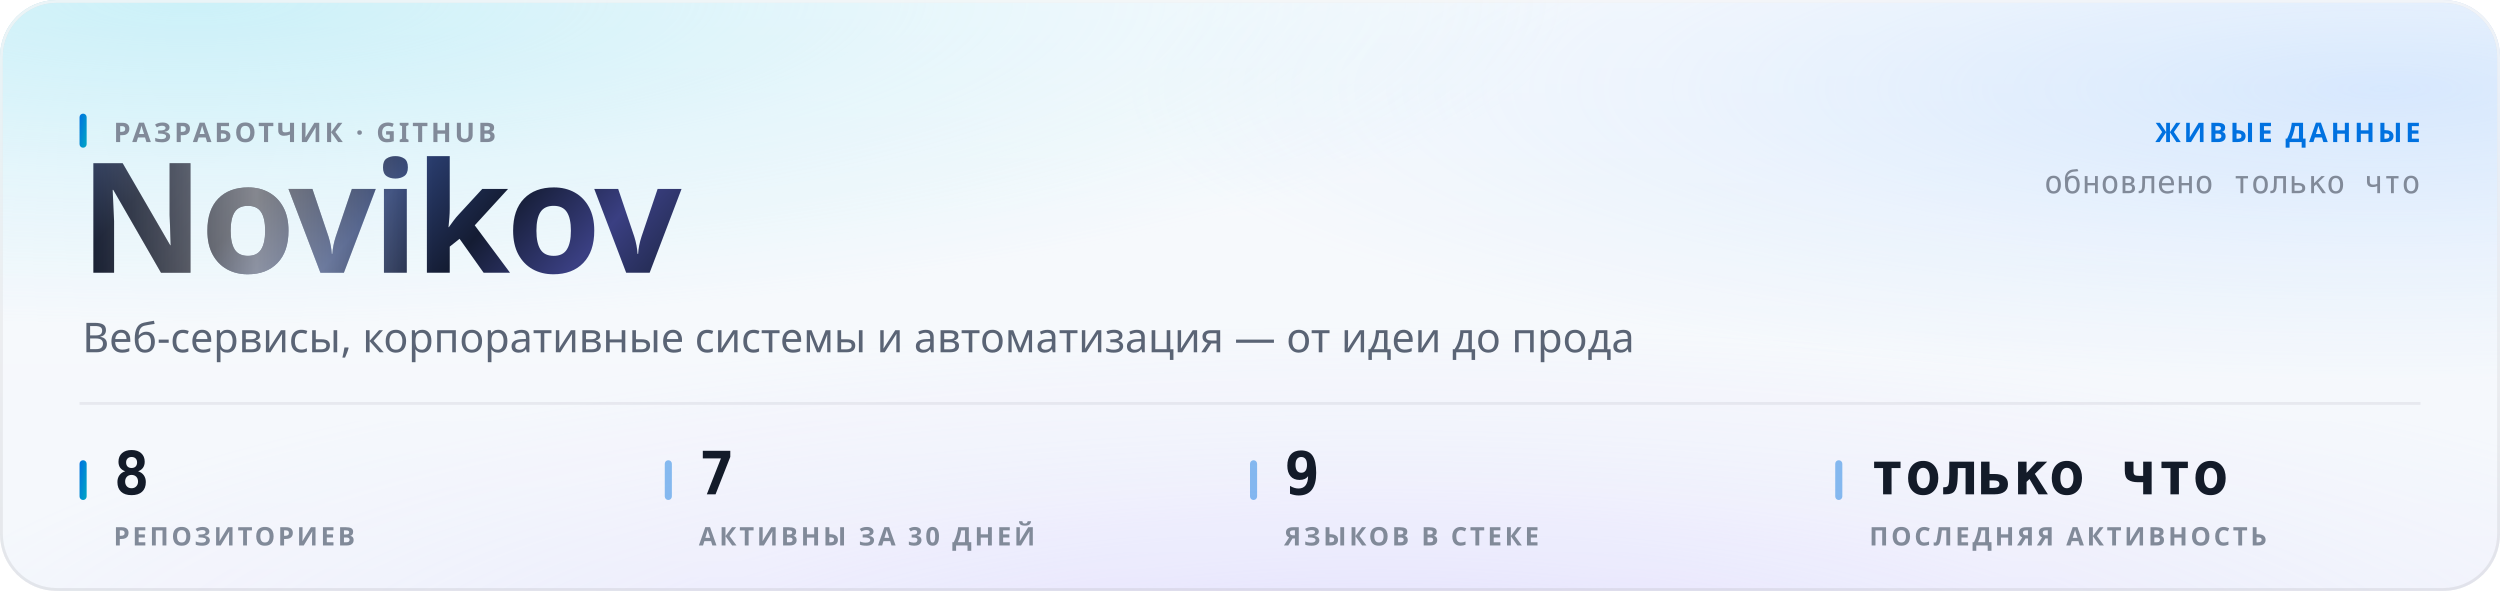
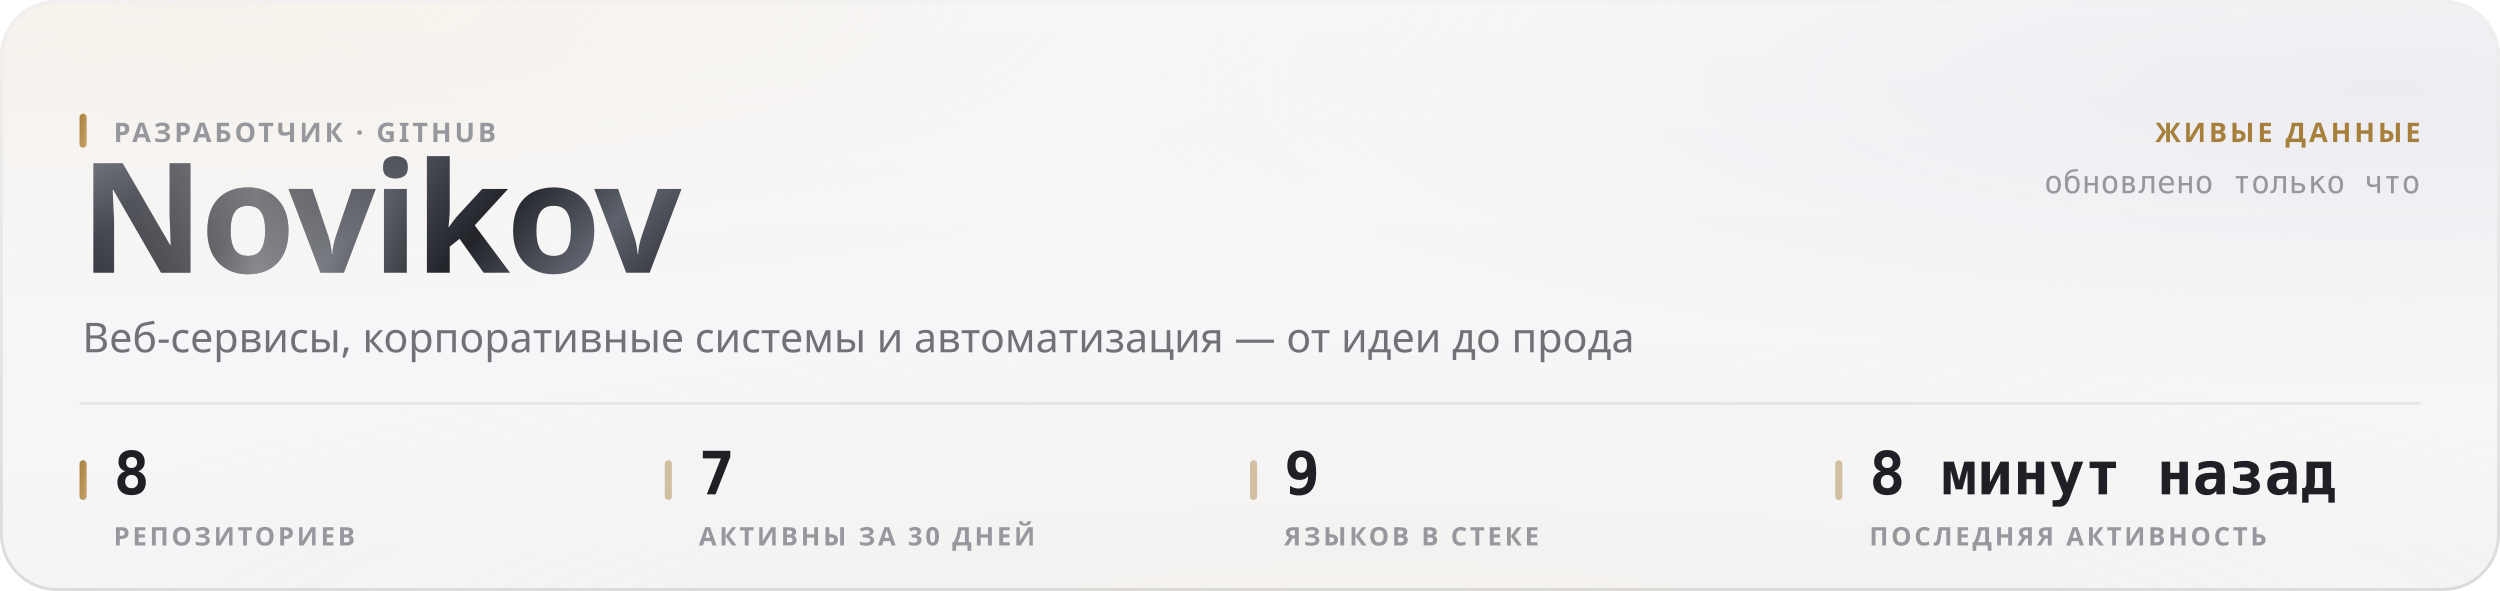
<svg xmlns="http://www.w3.org/2000/svg" width="880" height="208" viewBox="0 0 880 208" role="img">
  <style>
  text { font-family: -apple-system, BlinkMacSystemFont, 'Segoe UI', 'Noto Sans', Helvetica, Arial, sans-serif; }
  .mono { font-family: ui-monospace, 'SF Mono', 'Cascadia Mono', 'DejaVu Sans Mono', Menlo, Consolas, monospace; font-variant-numeric: tabular-nums; }
  .caps { letter-spacing: .1em; text-transform: uppercase; }

  @keyframes sheen  { from { transform: translateX(-120%); } to { transform: translateX(260%); } }
  @keyframes rise   { from { opacity: 0; transform: translateY(6px); } to { opacity: 1; transform: none; } }
  @keyframes slide  { from { opacity: 0; transform: translateX(-8px); } to { opacity: 1; transform: none; } }
  @keyframes grow   { from { transform: scaleY(0); } to { transform: scaleY(1); } }
  @keyframes widen  { from { transform: scaleX(0); } to { transform: scaleX(1); } }
  @keyframes draw   { from { stroke-dashoffset: 200; } to { stroke-dashoffset: 0; } }

  .sheen { animation: sheen 5.5s cubic-bezier(.45,0,.2,1) infinite; }
  .rise  { animation: rise .5s cubic-bezier(.16,1,.3,1) both; }
  .slide { animation: slide .42s cubic-bezier(.16,1,.3,1) both; }
  .bar   { transform-box: fill-box; transform-origin: 50% 100%;
           animation: grow .62s cubic-bezier(.16,1,.3,1) both; }
  .fill  { transform-box: fill-box; transform-origin: 0% 50%;
           animation: widen .8s cubic-bezier(.16,1,.3,1) both; }
  /* The hidden start state lives in the keyframes, never in the static rule.
     A renderer that ignores CSS animations then falls back to the FINISHED
     state — a drawn line, visible text — instead of an empty panel. */
  .spark { stroke-dasharray: 200;
           animation: draw 1.1s cubic-bezier(.16,1,.3,1) both; }

  @media (prefers-reduced-motion: reduce) {
    .sheen { animation: none; opacity: 0; }
    .rise, .slide, .bar, .fill, .spark { animation: none; opacity: 1; transform: none;
                                         stroke-dashoffset: 0; }
  }</style>
  <defs>
+     <filter id="grain5" x="0" y="0" width="100%" height="100%">
+       <feTurbulence type="fractalNoise" baseFrequency="0.85" numOctaves="3" stitchTiles="stitch" />
+       <feColorMatrix type="saturate" values="0" />
+     </filter>
    <linearGradient id="accent1" x1="0" y1="0" x2="1" y2="1">
-       <stop offset="0%" stop-color="#0071e0" />
-       <stop offset="100%" stop-color="#00a7c4" />
+       <stop offset="0%" stop-color="#a67f3b" />
+       <stop offset="100%" stop-color="#c8a56c" />
    </linearGradient>
-     <radialGradient id="aurora5" cx="0.08" cy="0" r="0.55">
-       <stop offset="0%" stop-color="#61d7ed" stop-opacity="0.55" />
-       <stop offset="55%" stop-color="#61d7ed" stop-opacity="0.193" />
-       <stop offset="100%" stop-color="#61d7ed" stop-opacity="0" />
+     <radialGradient id="aurora6" cx="0.08" cy="0" r="0.55">
+       <stop offset="0%" stop-color="#e7c99a" stop-opacity="0.28" />
+       <stop offset="55%" stop-color="#e7c99a" stop-opacity="0.098" />
+       <stop offset="100%" stop-color="#e7c99a" stop-opacity="0" />
    </radialGradient>
-     <radialGradient id="aurora6" cx="0.95" cy="0.15" r="0.5">
-       <stop offset="0%" stop-color="#6badff" stop-opacity="0.4" />
-       <stop offset="55%" stop-color="#6badff" stop-opacity="0.14" />
-       <stop offset="100%" stop-color="#6badff" stop-opacity="0" />
+     <radialGradient id="aurora7" cx="0.95" cy="0.15" r="0.5">
+       <stop offset="0%" stop-color="#ccccdb" stop-opacity="0.45" />
+       <stop offset="55%" stop-color="#ccccdb" stop-opacity="0.158" />
+       <stop offset="100%" stop-color="#ccccdb" stop-opacity="0" />
    </radialGradient>
-     <radialGradient id="aurora7" cx="0.55" cy="1.15" r="0.6">
-       <stop offset="0%" stop-color="#bda6ff" stop-opacity="0.35" />
-       <stop offset="55%" stop-color="#bda6ff" stop-opacity="0.122" />
-       <stop offset="100%" stop-color="#bda6ff" stop-opacity="0" />
+     <radialGradient id="aurora8" cx="0.55" cy="1.15" r="0.6">
+       <stop offset="0%" stop-color="#ead4b3" stop-opacity="0.2" />
+       <stop offset="55%" stop-color="#ead4b3" stop-opacity="0.07" />
+       <stop offset="100%" stop-color="#ead4b3" stop-opacity="0" />
    </radialGradient>
    <linearGradient id="glass2" x1="0" y1="0" x2="0" y2="1">
-       <stop offset="0%" stop-color="#ffffff" stop-opacity="0.45" />
-       <stop offset="100%" stop-color="#ffffff" stop-opacity="0.168" />
+       <stop offset="0%" stop-color="#ffffff" stop-opacity="0.42" />
+       <stop offset="100%" stop-color="#ffffff" stop-opacity="0.16" />
    </linearGradient>
    <linearGradient id="rim3" x1="0" y1="0" x2="0" y2="1">
      <stop offset="0%" stop-color="#ffffff" stop-opacity="0.7" />
-       <stop offset="100%" stop-color="#ffffff" stop-opacity="0.175" />
+       <stop offset="100%" stop-color="#ffffff" stop-opacity="0.15" />
    </linearGradient>
    <linearGradient id="spec4" x1="0" y1="0" x2="1" y2="0">
      <stop offset="0%" stop-color="#ffffff" stop-opacity="0" />
-       <stop offset="35%" stop-color="#ffffff" stop-opacity="0.8" />
-       <stop offset="70%" stop-color="#ffffff" stop-opacity="0.28" />
+       <stop offset="35%" stop-color="#ffffff" stop-opacity="0.72" />
+       <stop offset="70%" stop-color="#ffffff" stop-opacity="0.252" />
      <stop offset="100%" stop-color="#ffffff" stop-opacity="0" />
    </linearGradient>
-     <linearGradient id="metal8" x1="0" y1="0" x2="1" y2="0.25">
-       <stop offset="0%" stop-color="#3d4f78" />
-       <stop offset="16.667%" stop-color="#121a2e" />
-       <stop offset="33.333%" stop-color="#0a0f1e" />
-       <stop offset="50%" stop-color="#2b3f72" />
-       <stop offset="66.667%" stop-color="#141c33" />
-       <stop offset="83.333%" stop-color="#3a3f82" />
-       <stop offset="100%" stop-color="#1b2440" />
+     <linearGradient id="metal9" x1="0" y1="0" x2="1" y2="0.25">
+       <stop offset="0%" stop-color="#8d919b" />
+       <stop offset="16.667%" stop-color="#3a3c44" />
+       <stop offset="33.333%" stop-color="#1b1c21" />
+       <stop offset="50%" stop-color="#4a4d56" />
+       <stop offset="66.667%" stop-color="#22242a" />
+       <stop offset="83.333%" stop-color="#5e626c" />
+       <stop offset="100%" stop-color="#2c2e35" />
    </linearGradient>
-     <linearGradient id="sheengrad10" x1="0" y1="0" x2="1" y2="0">
+     <linearGradient id="sheengrad11" x1="0" y1="0" x2="1" y2="0">
      <stop offset="0%" stop-color="#ffffff" stop-opacity="0" />
-       <stop offset="50%" stop-color="#ffffff" stop-opacity="0.5" />
+       <stop offset="50%" stop-color="#ffffff" stop-opacity="0.42" />
      <stop offset="100%" stop-color="#ffffff" stop-opacity="0" />
    </linearGradient>
-     <clipPath id="wordclip9">
+     <clipPath id="wordclip10">
      <text x="28" y="96" font-size="54" font-weight="800" letter-spacing="-0.025em" font-family="-apple-system, BlinkMacSystemFont, 'Segoe UI', Helvetica, Arial, sans-serif">Novikov</text>
    </clipPath>
  </defs>
-   <rect width="880" height="208" rx="20" fill="#f2f6fb" />
-   <rect width="880" height="208" rx="20" fill="url(#aurora5)" />
+   <rect width="880" height="208" rx="20" fill="#f3f3f5" />
  <rect width="880" height="208" rx="20" fill="url(#aurora6)" />
  <rect width="880" height="208" rx="20" fill="url(#aurora7)" />
+   <rect width="880" height="208" rx="20" fill="url(#aurora8)" />
  <rect width="880" height="208" rx="20" fill="url(#glass2)" />
-   <rect x=".5" y=".5" width="879" height="207" rx="19.5" fill="none" stroke="rgba(10,16,36,0.1)" />
+   <rect width="880" height="208" rx="20" filter="url(#grain5)" opacity="0.06" style="mix-blend-mode:overlay" />
+   <rect x=".5" y=".5" width="879" height="207" rx="19.5" fill="none" stroke="rgba(10,10,12,0.14)" />
  <rect x=".5" y=".5" width="879" height="207" rx="19.5" fill="none" stroke="url(#rim3)" />
  <path d="M20 1 H860" stroke="url(#spec4)" stroke-width="1.2" fill="none" />
-   <g clip-path="url(#wordclip9)">
-     <rect x="28" y="42" width="248.651" height="70.2" fill="url(#metal8)" />
-     <rect class="sheen" x="28" y="42" width="124.325" height="70.2" fill="url(#sheengrad10)" />
+   <g clip-path="url(#wordclip10)">
+     <rect x="28" y="42" width="248.651" height="70.2" fill="url(#metal9)" />
+     <rect class="sheen" x="28" y="42" width="124.325" height="70.2" fill="url(#sheengrad11)" />
  </g>
  <rect x="28" y="40" width="2.5" height="12" rx="1.25" fill="url(#accent1)" />
-   <text x="40" y="50" font-size="9.5" font-weight="600" fill="#818a99" letter-spacing="0.11em">РАЗРАБОТЧИК · GITHUB</text>
-   <text x="29" y="124" font-size="14.5" font-weight="400" fill="#5a6475">Веб-сервисы, корпоративные системы и автоматизация — от идеи до прода</text>
-   <text x="852" y="50" font-size="9.5" font-weight="600" fill="#0071e0" text-anchor="end" letter-spacing="0.11em">ЖИВЫЕ ДАННЫЕ</text>
-   <text x="852" y="68" font-size="11" font-weight="400" fill="#818a99" text-anchor="end" class="mono">обновлено только что</text>
-   <path d="M28 142 H852" stroke="rgba(10,16,36,0.06)" stroke-width="1" />
+   <text x="40" y="50" font-size="9.5" font-weight="600" fill="#97989e" letter-spacing="0.11em">РАЗРАБОТЧИК · GITHUB</text>
+   <text x="29" y="124" font-size="14.5" font-weight="400" fill="#717178">Веб-сервисы, корпоративные системы и автоматизация — от идеи до прода</text>
+   <text x="852" y="50" font-size="9.5" font-weight="600" fill="#a67f3b" text-anchor="end" letter-spacing="0.11em">ЖИВЫЕ ДАННЫЕ</text>
+   <text x="852" y="68" font-size="11" font-weight="400" fill="#97989e" text-anchor="end" class="mono">обновлено только что</text>
+   <path d="M28 142 H852" stroke="rgba(10,10,12,0.07)" stroke-width="1" />
  <rect x="28" y="162" width="2.5" height="14" rx="1.25" fill="url(#accent1)" />
-   <text x="40" y="174" font-size="21" font-weight="700" fill="#131b29" class="mono rise" opacity="1">8</text>
-   <text x="40" y="192" font-size="9" font-weight="600" fill="#818a99" letter-spacing="0.11em">РЕПОЗИТОРИЕВ</text>
-   <rect x="234" y="162" width="2.5" height="14" rx="1.25" fill="rgba(0,113,224,0.45)" />
-   <text x="246" y="174" font-size="21" font-weight="700" fill="#131b29" class="mono rise" opacity="1">7</text>
-   <text x="246" y="192" font-size="9" font-weight="600" fill="#818a99" letter-spacing="0.11em">АКТИВНЫ ЗА 30 ДНЕЙ</text>
-   <rect x="440" y="162" width="2.5" height="14" rx="1.25" fill="rgba(0,113,224,0.45)" />
-   <text x="452" y="174" font-size="21" font-weight="700" fill="#131b29" class="mono rise" opacity="1">9</text>
-   <text x="452" y="192" font-size="9" font-weight="600" fill="#818a99" letter-spacing="0.11em">ЯЗЫКОВ В СТЕКЕ</text>
-   <rect x="646" y="162" width="2.5" height="14" rx="1.25" fill="rgba(0,113,224,0.45)" />
-   <text x="658" y="174" font-size="21" font-weight="700" fill="#131b29" class="mono rise" opacity="1">только что</text>
-   <text x="658" y="192" font-size="9" font-weight="600" fill="#818a99" letter-spacing="0.11em">ПОСЛЕДНЯЯ АКТИВНОСТЬ</text>
+   <text x="40" y="174" font-size="21" font-weight="700" fill="#1f1f25" class="mono rise" opacity="1">8</text>
+   <text x="40" y="192" font-size="9" font-weight="600" fill="#97989e" letter-spacing="0.11em">РЕПОЗИТОРИЕВ</text>
+   <rect x="234" y="162" width="2.5" height="14" rx="1.25" fill="rgba(166,127,59,0.45)" />
+   <text x="246" y="174" font-size="21" font-weight="700" fill="#1f1f25" class="mono rise" opacity="1">7</text>
+   <text x="246" y="192" font-size="9" font-weight="600" fill="#97989e" letter-spacing="0.11em">АКТИВНЫ ЗА 30 ДНЕЙ</text>
+   <rect x="440" y="162" width="2.5" height="14" rx="1.25" fill="rgba(166,127,59,0.45)" />
+   <text x="452" y="174" font-size="21" font-weight="700" fill="#1f1f25" class="mono rise" opacity="1">9</text>
+   <text x="452" y="192" font-size="9" font-weight="600" fill="#97989e" letter-spacing="0.11em">ЯЗЫКОВ В СТЕКЕ</text>
+   <rect x="646" y="162" width="2.5" height="14" rx="1.25" fill="rgba(166,127,59,0.45)" />
+   <text x="658" y="174" font-size="21" font-weight="700" fill="#1f1f25" class="mono rise" opacity="1">8 минут назад</text>
+   <text x="658" y="192" font-size="9" font-weight="600" fill="#97989e" letter-spacing="0.11em">ПОСЛЕДНЯЯ АКТИВНОСТЬ</text>
</svg>
